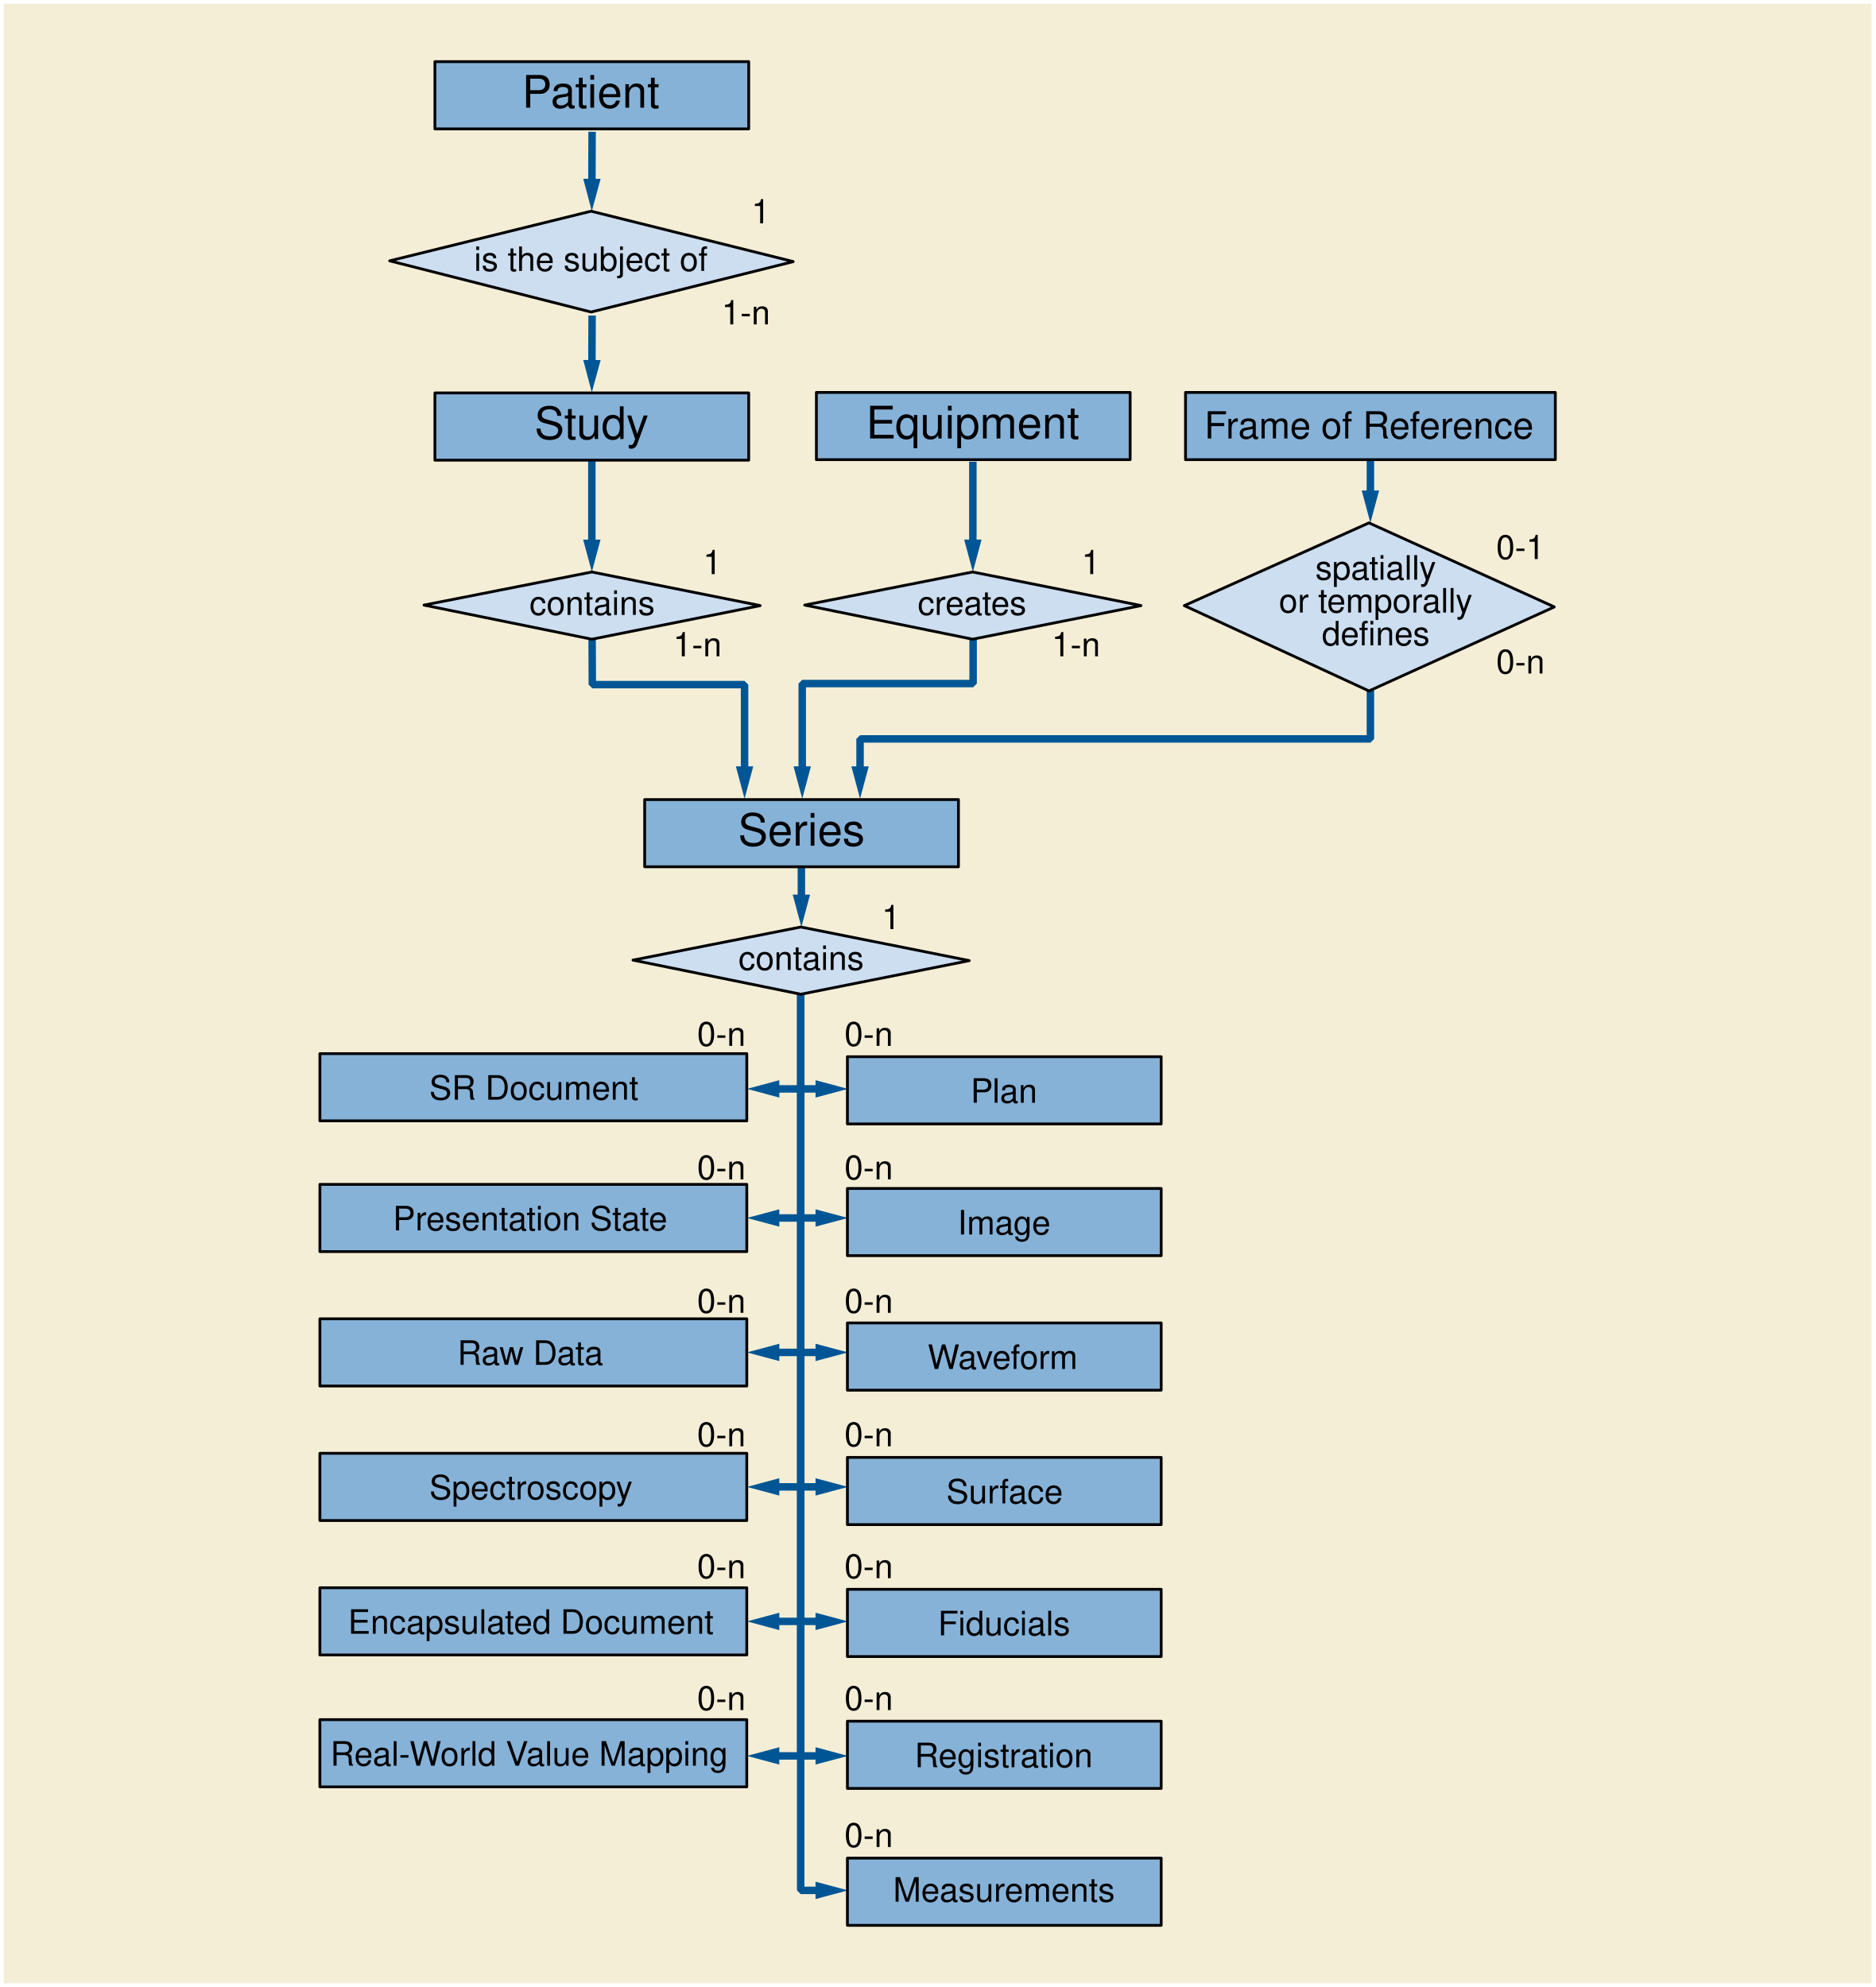
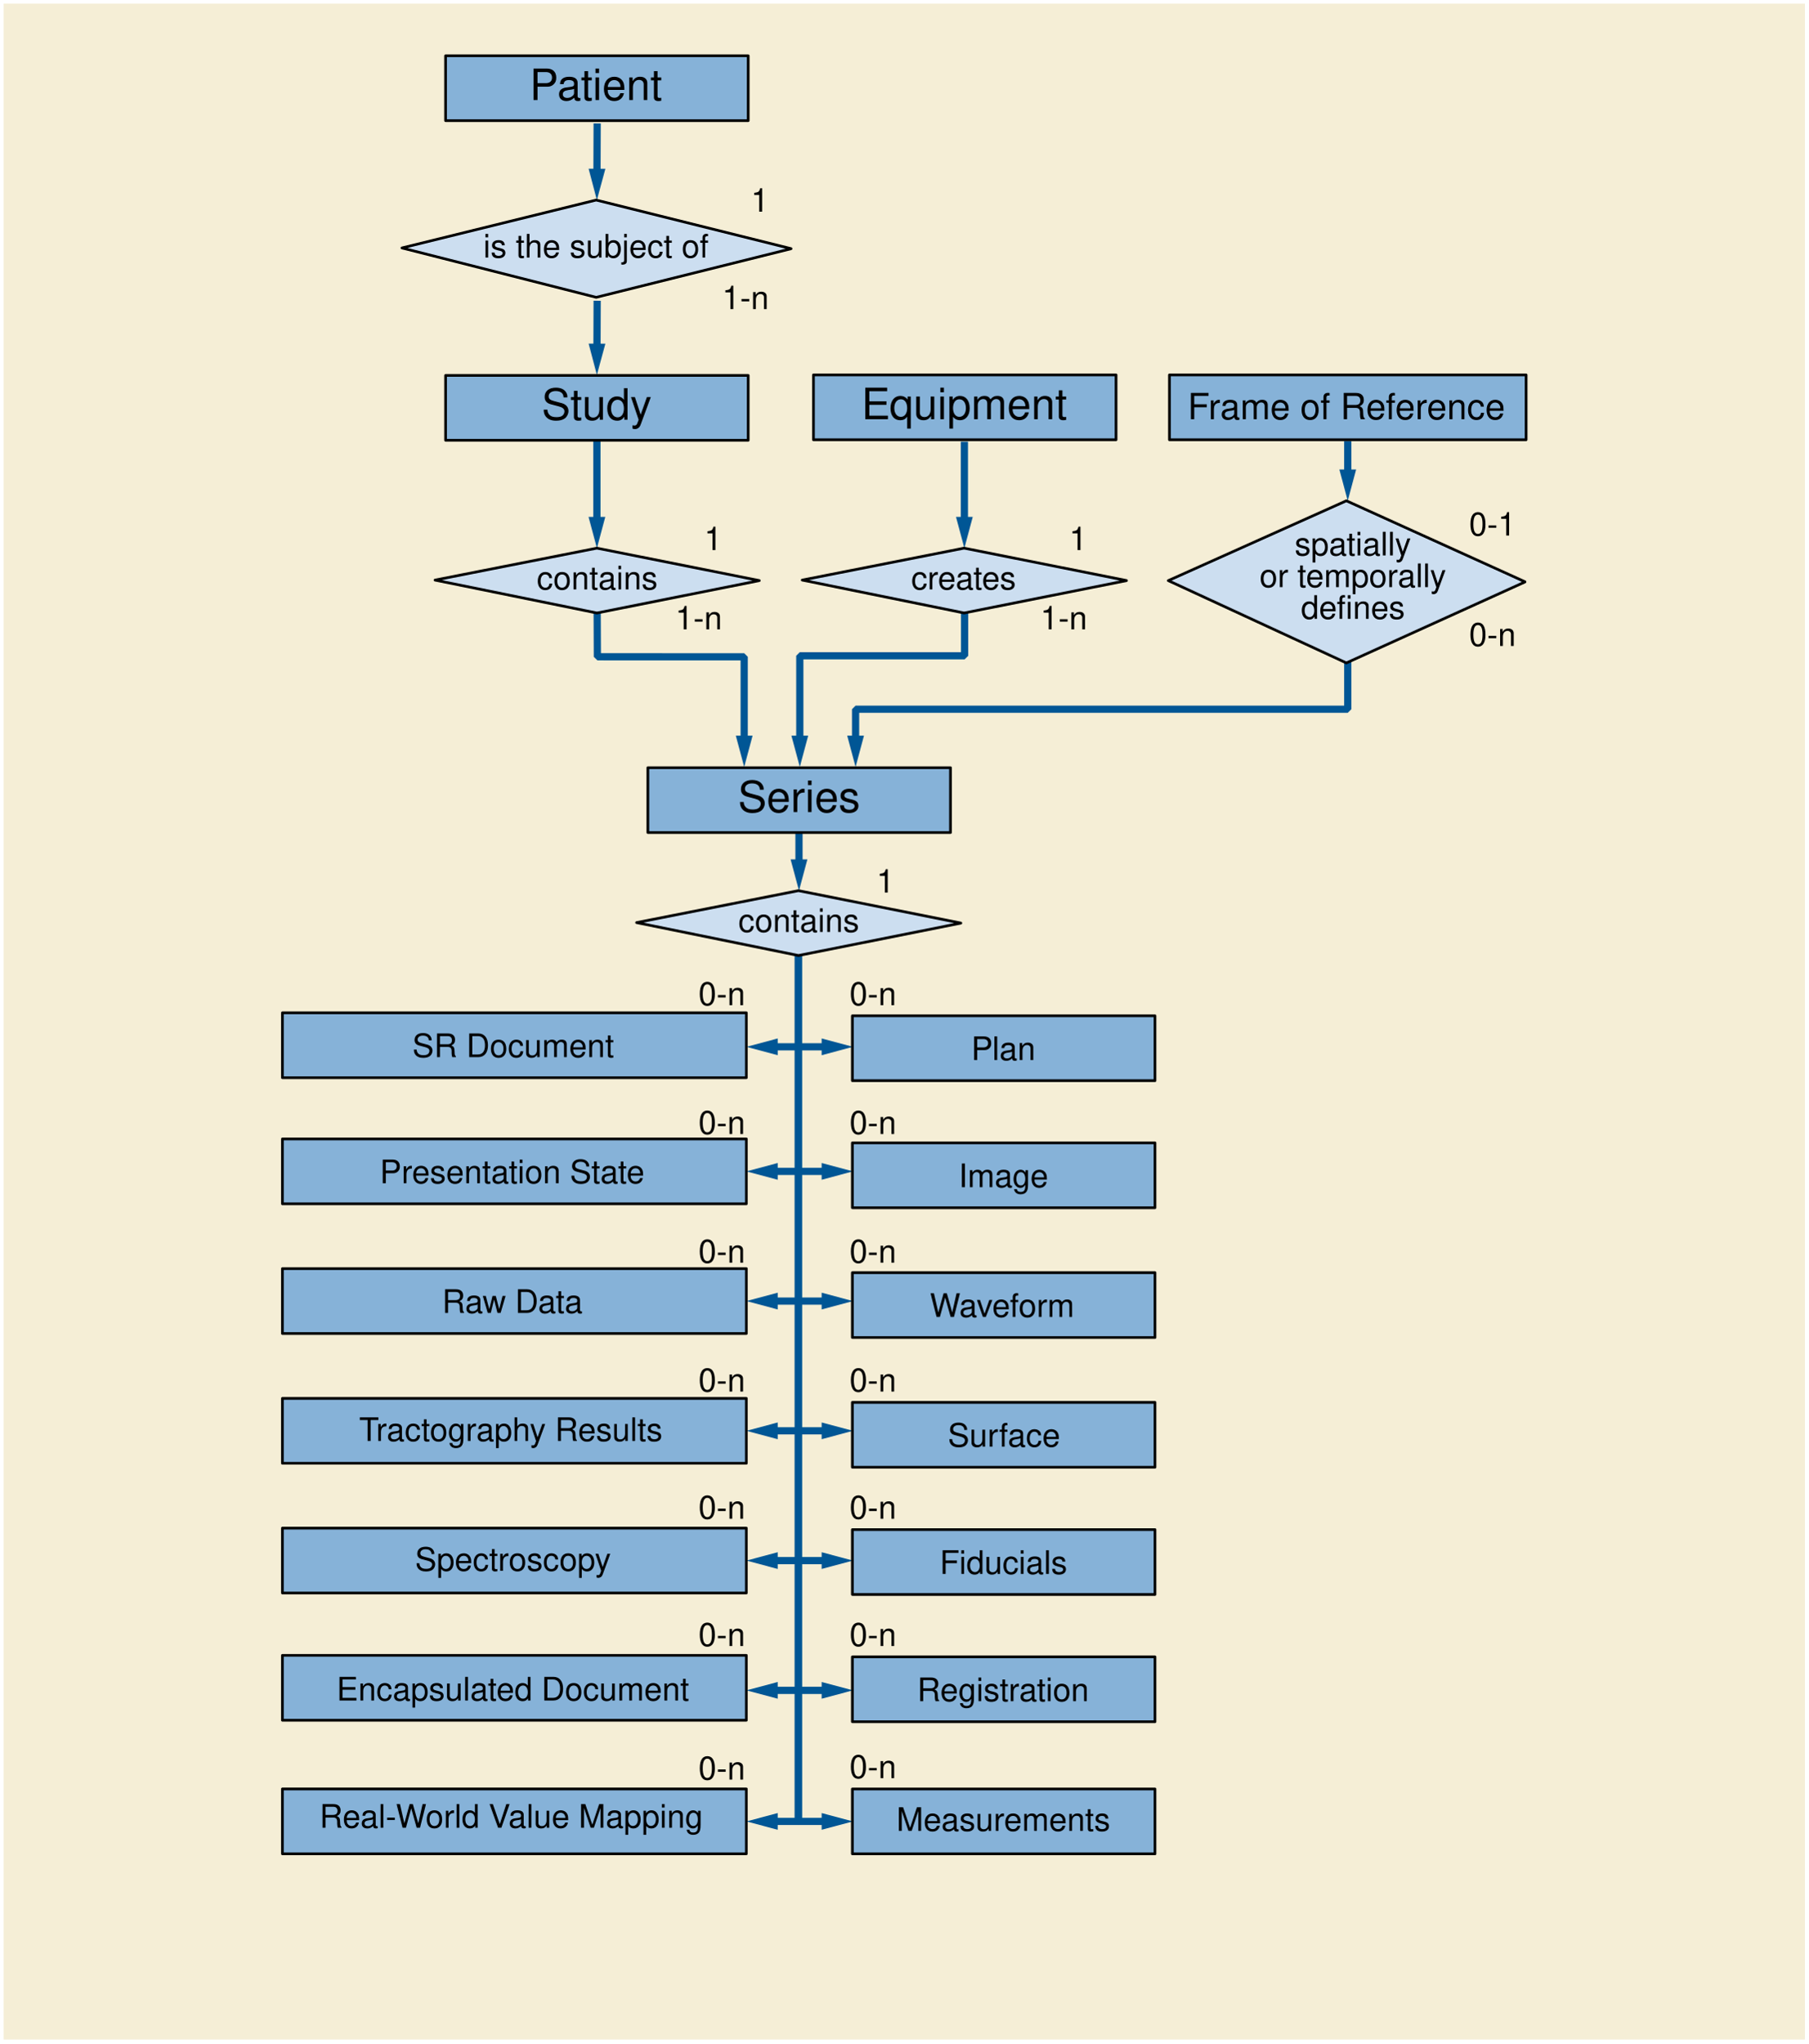
- <svg xmlns="http://www.w3.org/2000/svg" version="1.1" id="Layer_1" x="0px" y="0px" width="502px" height="532px" viewBox="0 0 502 532" enable-background="new 0 0 502 532" xml:space="preserve">
+ <svg xmlns="http://www.w3.org/2000/svg" version="1.1" id="Layer_1" x="0px" y="0px" width="502px" height="567px" viewBox="0 0 502 567" enable-background="new 0 0 502 567" xml:space="preserve">
  <defs>
    <style type="text/css">
	text {
	  font-family: Helvetica, Verdana, ArialUnicodeMS, san-serif
	}
	</style>
  </defs>
  <g>
   </g>
  <g>
-     <rect x="1" y="1" fill="#F5EED6" width="500" height="530" />
+     <rect x="1" y="1" fill="#F5EED6" width="500" height="565" />
    <g>
      <g>
        <g>
-           <g>
-             <line fill="none" stroke="#005695" stroke-width="2" stroke-miterlimit="1" x1="366.858" y1="132.911" x2="366.858" y2="123.415" />
-             <g>
-               <polygon fill="#005695" points="369.183,131.326 366.858,139.999 364.534,131.326       " />
-             </g>
-           </g>
-         </g>
-         <g>
-           <g>
-             <line fill="none" stroke="#005695" stroke-width="2" stroke-miterlimit="1" x1="158.437" y1="123.213" x2="158.437" y2="146.058" />
-             <g>
-               <polygon fill="#005695" points="156.112,144.472 158.437,153.145 160.761,144.472       " />
-             </g>
-           </g>
-         </g>
-         <g>
-           <g>
-             <polyline fill="none" stroke="#005695" stroke-width="2" stroke-miterlimit="1" points="199.32,206.774 199.32,183.306        158.564,183.293 158.512,170.959      " />
-             <g>
-               <polygon fill="#005695" points="201.645,205.188 199.32,213.861 196.996,205.188       " />
-             </g>
-           </g>
-         </g>
-         <g>
-           <g>
-             <line fill="none" stroke="#005695" stroke-width="2" stroke-miterlimit="1" x1="260.438" y1="123.607" x2="260.438" y2="146.054" />
-             <g>
-               <polygon fill="#005695" points="258.114,144.468 260.438,153.141 262.763,144.468       " />
-             </g>
-           </g>
-         </g>
-         <g>
-           <g>
-             <polyline fill="none" stroke="#005695" stroke-width="2" stroke-miterlimit="1" points="230.24,206.774 230.24,197.844        366.858,197.844 366.858,183.339      " />
-             <g>
-               <polygon fill="#005695" points="232.564,205.188 230.24,213.861 227.916,205.188       " />
-             </g>
-           </g>
-         </g>
-         <g>
-           <g>
-             <polyline fill="none" stroke="#005695" stroke-width="2" stroke-miterlimit="1" points="214.758,206.774 214.758,183.016        260.503,183.016 260.503,170.959      " />
-             <g>
-               <polygon fill="#005695" points="217.082,205.188 214.758,213.861 212.434,205.188       " />
-             </g>
-           </g>
-         </g>
-         <g>
-           <g>
-             <line fill="none" stroke="#005695" stroke-width="2" stroke-miterlimit="1" x1="158.509" y1="84.487" x2="158.455" y2="97.982" />
-             <g>
-               <polygon fill="#005695" points="156.137,96.388 158.427,105.069 160.786,96.406       " />
-             </g>
-           </g>
-         </g>
-         <g>
-           <g>
-             <line fill="none" stroke="#005695" stroke-width="2" stroke-miterlimit="1" x1="158.509" y1="35.289" x2="158.454" y2="49.456" />
-             <g>
-               <polygon fill="#005695" points="156.136,47.861 158.427,56.543 160.784,47.879       " />
-             </g>
-           </g>
-         </g>
-         <g>
-           <g>
-             <polyline fill="none" stroke="#005695" stroke-width="2" stroke-miterlimit="1" points="207.039,291.537 214.37,291.537        214.37,266.012      " />
-             <g>
-               <polygon fill="#005695" points="208.624,293.861 199.951,291.537 208.624,289.213       " />
-             </g>
-           </g>
-         </g>
-         <g>
-           <g>
-             <polyline fill="none" stroke="#005695" stroke-width="2" stroke-miterlimit="1" points="219.905,291.537 214.345,291.537        214.345,266.012      " />
-             <g>
-               <polygon fill="#005695" points="218.319,289.213 226.992,291.537 218.319,293.861       " />
-             </g>
-           </g>
-         </g>
-         <g>
-           <g>
-             <polyline fill="none" stroke="#005695" stroke-width="2" stroke-miterlimit="1" points="207.039,326.103 214.37,326.103        214.37,291.493      " />
-             <g>
-               <polygon fill="#005695" points="208.624,328.427 199.951,326.103 208.624,323.778       " />
-             </g>
-           </g>
-         </g>
-         <g>
-           <g>
-             <polyline fill="none" stroke="#005695" stroke-width="2" stroke-miterlimit="1" points="219.905,326.103 214.345,326.103        214.345,291.493      " />
-             <g>
-               <polygon fill="#005695" points="218.319,323.778 226.992,326.103 218.319,328.427       " />
-             </g>
-           </g>
-         </g>
-         <g>
-           <g>
-             <polyline fill="none" stroke="#005695" stroke-width="2" stroke-miterlimit="1" points="207.039,362.093 214.37,362.093        214.37,326.026      " />
-             <g>
-               <polygon fill="#005695" points="208.624,364.417 199.951,362.093 208.624,359.769       " />
-             </g>
-           </g>
-         </g>
-         <g>
-           <g>
-             <polyline fill="none" stroke="#005695" stroke-width="2" stroke-miterlimit="1" points="219.905,362.093 214.345,362.093        214.345,326.026      " />
-             <g>
-               <polygon fill="#005695" points="218.319,359.769 226.992,362.093 218.319,364.417       " />
-             </g>
-           </g>
-         </g>
-         <g>
-           <g>
-             <polyline fill="none" stroke="#005695" stroke-width="2" stroke-miterlimit="1" points="207.039,398.103 214.37,398.103        214.37,362.036      " />
-             <g>
-               <polygon fill="#005695" points="208.624,400.427 199.951,398.103 208.624,395.778       " />
-             </g>
-           </g>
-         </g>
-         <g>
-           <g>
-             <polyline fill="none" stroke="#005695" stroke-width="2" stroke-miterlimit="1" points="219.905,398.103 214.345,398.103        214.345,362.036      " />
-             <g>
-               <polygon fill="#005695" points="218.319,395.778 226.992,398.103 218.319,400.427       " />
-             </g>
-           </g>
-         </g>
-         <g>
-           <g>
-             <polyline fill="none" stroke="#005695" stroke-width="2" stroke-miterlimit="1" points="207.039,434.112 214.37,434.112        214.37,398.046      " />
-             <g>
-               <polygon fill="#005695" points="208.624,436.437 199.951,434.112 208.624,431.788       " />
-             </g>
-           </g>
-         </g>
-         <g>
-           <g>
-             <polyline fill="none" stroke="#005695" stroke-width="2" stroke-miterlimit="1" points="219.905,434.112 214.345,434.112        214.345,398.046      " />
-             <g>
-               <polygon fill="#005695" points="218.319,431.788 226.992,434.112 218.319,436.437       " />
-             </g>
-           </g>
-         </g>
-         <g>
-           <g>
-             <polyline fill="none" stroke="#005695" stroke-width="2" stroke-miterlimit="1" points="207.039,470.122 214.37,470.122        214.37,434.056      " />
-             <g>
-               <polygon fill="#005695" points="208.624,472.446 199.951,470.122 208.624,467.798       " />
-             </g>
-           </g>
-         </g>
-         <g>
-           <g>
-             <polyline fill="none" stroke="#005695" stroke-width="2" stroke-miterlimit="1" points="219.905,470.122 214.345,470.122        214.345,434.056      " />
-             <g>
-               <polygon fill="#005695" points="218.319,467.798 226.992,470.122 218.319,472.446       " />
-             </g>
-           </g>
-         </g>
-         <g>
-           <g>
-             <polyline fill="none" stroke="#005695" stroke-width="2" stroke-miterlimit="1" points="219.905,506.132 214.345,506.132        214.345,470.065      " />
-             <g>
-               <polygon fill="#005695" points="218.319,503.808 226.992,506.132 218.319,508.456       " />
-             </g>
-           </g>
-         </g>
-         <g>
-           <g>
-             <line fill="none" stroke="#005695" stroke-width="2" stroke-miterlimit="1" x1="214.531" y1="232.036" x2="214.531" y2="241.11" />
-             <g>
-               <polygon fill="#005695" points="212.207,239.525 214.531,248.198 216.855,239.525       " />
-             </g>
-           </g>
-         </g>
-       </g>
-       <polygon fill="#CCDEF0" stroke="#010101" stroke-width="0.75" stroke-linecap="round" stroke-linejoin="round" stroke-miterlimit="1" points="    113.504,162.007 158.438,153.145 203.502,162.135 203.502,162.156 158.438,171.145   " />
-       <g>
-         <text transform="matrix(1 0 0 1 141.7412 164.6348)" font-size="9">contains</text>
-       </g>
-       <polygon fill="#CCDEF0" stroke="#010101" stroke-width="0.75" stroke-linecap="round" stroke-linejoin="round" stroke-miterlimit="1" points="    215.432,162.003 260.366,153.141 305.43,162.131 305.43,162.152 260.366,171.141   " />
-       <g>
-         <text transform="matrix(1 0 0 1 245.6738 164.6348)" font-size="9">creates</text>
-       </g>
-       <polygon fill="#CCDEF0" stroke="#010101" stroke-width="0.75" stroke-linecap="round" stroke-linejoin="round" stroke-miterlimit="1" points="    317.045,162.152 366.473,139.999 416.045,162.474 416.045,162.523 366.473,184.999   " />
-       <g>
-         <text transform="matrix(1 0 0 1 352.125 155.1973)">
+           <line fill="none" stroke="#005695" stroke-width="2" stroke-miterlimit="1" x1="374.107" y1="131.878" x2="374.107" y2="122.383" />
+           <g>
+             <polygon fill="#005695" points="376.432,130.293 374.107,138.966 371.783,130.293      " />
+           </g>
+         </g>
+       </g>
+       <g>
+         <g>
+           <line fill="none" stroke="#005695" stroke-width="2" stroke-miterlimit="1" x1="165.686" y1="122.181" x2="165.686" y2="145.025" />
+           <g>
+             <polygon fill="#005695" points="163.362,143.439 165.686,152.112 168.01,143.439      " />
+           </g>
+         </g>
+       </g>
+       <g>
+         <g>
+           <polyline fill="none" stroke="#005695" stroke-width="2" stroke-miterlimit="1" points="206.57,205.742 206.57,182.273       165.814,182.261 165.761,169.927     " />
+           <g>
+             <polygon fill="#005695" points="208.894,204.156 206.57,212.829 204.246,204.156      " />
+           </g>
+         </g>
+       </g>
+       <g>
+         <g>
+           <line fill="none" stroke="#005695" stroke-width="2" stroke-miterlimit="1" x1="267.688" y1="122.575" x2="267.688" y2="145.021" />
+           <g>
+             <polygon fill="#005695" points="265.363,143.436 267.688,152.108 270.012,143.436      " />
+           </g>
+         </g>
+       </g>
+       <g>
+         <g>
+           <polyline fill="none" stroke="#005695" stroke-width="2" stroke-miterlimit="1" points="237.49,205.742 237.49,196.812       374.107,196.812 374.107,182.307     " />
+           <g>
+             <polygon fill="#005695" points="239.814,204.156 237.49,212.829 235.166,204.156      " />
+           </g>
+         </g>
+       </g>
+       <g>
+         <g>
+           <polyline fill="none" stroke="#005695" stroke-width="2" stroke-miterlimit="1" points="222.007,205.742 222.007,181.983       267.752,181.983 267.752,169.927     " />
+           <g>
+             <polygon fill="#005695" points="224.332,204.156 222.007,212.829 219.683,204.156      " />
+           </g>
+         </g>
+       </g>
+       <g>
+         <g>
+           <line fill="none" stroke="#005695" stroke-width="2" stroke-miterlimit="1" x1="165.758" y1="83.454" x2="165.705" y2="96.95" />
+           <g>
+             <polygon fill="#005695" points="163.387,95.355 165.676,104.037 168.035,95.374      " />
+           </g>
+         </g>
+       </g>
+       <g>
+         <g>
+           <line fill="none" stroke="#005695" stroke-width="2" stroke-miterlimit="1" x1="165.758" y1="34.256" x2="165.704" y2="48.423" />
+           <g>
+             <polygon fill="#005695" points="163.386,46.829 165.676,55.511 168.034,46.847      " />
+           </g>
+         </g>
+       </g>
+       <g>
+         <g>
+           <polyline fill="none" stroke="#005695" stroke-width="2" stroke-miterlimit="1" points="214.288,290.505 221.62,290.505       221.62,264.979     " />
+           <g>
+             <polygon fill="#005695" points="215.874,292.829 207.201,290.505 215.874,288.181      " />
+           </g>
+         </g>
+       </g>
+       <g>
+         <g>
+           <polyline fill="none" stroke="#005695" stroke-width="2" stroke-miterlimit="1" points="229.654,290.505 221.594,290.505       221.594,264.979     " />
+           <g>
+             <polygon fill="#005695" points="228.069,288.181 236.742,290.505 228.069,292.829      " />
+           </g>
+         </g>
+       </g>
+       <g>
+         <g>
+           <polyline fill="none" stroke="#005695" stroke-width="2" stroke-miterlimit="1" points="214.288,325.07 221.62,325.07       221.62,290.461     " />
+           <g>
+             <polygon fill="#005695" points="215.874,327.395 207.201,325.07 215.874,322.746      " />
+           </g>
+         </g>
+       </g>
+       <g>
+         <g>
+           <polyline fill="none" stroke="#005695" stroke-width="2" stroke-miterlimit="1" points="229.654,325.07 221.594,325.07       221.594,290.461     " />
+           <g>
+             <polygon fill="#005695" points="228.069,322.746 236.742,325.07 228.069,327.395      " />
+           </g>
+         </g>
+       </g>
+       <g>
+         <g>
+           <polyline fill="none" stroke="#005695" stroke-width="2" stroke-miterlimit="1" points="214.288,361.061 221.62,361.061       221.62,324.994     " />
+           <g>
+             <polygon fill="#005695" points="215.874,363.385 207.201,361.061 215.874,358.736      " />
+           </g>
+         </g>
+       </g>
+       <g>
+         <g>
+           <polyline fill="none" stroke="#005695" stroke-width="2" stroke-miterlimit="1" points="229.654,361.061 221.594,361.061       221.594,324.994     " />
+           <g>
+             <polygon fill="#005695" points="228.069,358.736 236.742,361.061 228.069,363.385      " />
+           </g>
+         </g>
+       </g>
+       <g>
+         <g>
+           <polyline fill="none" stroke="#005695" stroke-width="2" stroke-miterlimit="1" points="214.288,397.07 221.62,397.07       221.62,361.004     " />
+           <g>
+             <polygon fill="#005695" points="215.874,399.395 207.201,397.07 215.874,394.746      " />
+           </g>
+         </g>
+       </g>
+       <g>
+         <g>
+           <polyline fill="none" stroke="#005695" stroke-width="2" stroke-miterlimit="1" points="229.654,397.07 221.594,397.07       221.594,361.004     " />
+           <g>
+             <polygon fill="#005695" points="228.069,394.746 236.742,397.07 228.069,399.395      " />
+           </g>
+         </g>
+       </g>
+       <g>
+         <g>
+           <polyline fill="none" stroke="#005695" stroke-width="2" stroke-miterlimit="1" points="214.288,433.08 221.62,433.08       221.62,397.014     " />
+           <g>
+             <polygon fill="#005695" points="215.874,435.404 207.201,433.08 215.874,430.756      " />
+           </g>
+         </g>
+       </g>
+       <g>
+         <g>
+           <polyline fill="none" stroke="#005695" stroke-width="2" stroke-miterlimit="1" points="229.654,433.08 221.594,433.08       221.594,397.014     " />
+           <g>
+             <polygon fill="#005695" points="228.069,430.756 236.742,433.08 228.069,435.404      " />
+           </g>
+         </g>
+       </g>
+       <g>
+         <g>
+           <polyline fill="none" stroke="#005695" stroke-width="2" stroke-miterlimit="1" points="214.288,469.09 221.62,469.09       221.62,433.023     " />
+           <g>
+             <polygon fill="#005695" points="215.874,471.414 207.201,469.09 215.874,466.766      " />
+           </g>
+         </g>
+       </g>
+       <g>
+         <g>
+           <polyline fill="none" stroke="#005695" stroke-width="2" stroke-miterlimit="1" points="229.654,469.09 221.594,469.09       221.594,433.023     " />
+           <g>
+             <polygon fill="#005695" points="228.069,466.766 236.742,469.09 228.069,471.414      " />
+           </g>
+         </g>
+       </g>
+       <g>
+         <g>
+           <polyline fill="none" stroke="#005695" stroke-width="2" stroke-miterlimit="1" points="229.654,505.461 221.594,505.461       221.594,469.25     " />
+           <g>
+             <polygon fill="#005695" points="228.069,503.137 236.742,505.461 228.069,507.785      " />
+           </g>
+         </g>
+       </g>
+       <g>
+         <g>
+           <line fill="none" stroke="#005695" stroke-width="2" stroke-miterlimit="1" x1="221.781" y1="231.003" x2="221.781" y2="240.078" />
+           <g>
+             <polygon fill="#005695" points="219.457,238.492 221.781,247.165 224.105,238.492      " />
+           </g>
+         </g>
+       </g>
+       <polygon fill="#CCDEF0" stroke="#010101" stroke-width="0.75" stroke-linecap="round" stroke-linejoin="round" stroke-miterlimit="1" points="    120.753,160.975 165.687,152.112 210.751,161.103 210.751,161.123 165.687,170.112   " />
+       <g>
+         <text transform="matrix(1 0 0 1 148.9907 163.5703)" font-size="9">contains</text>
+       </g>
+       <polygon fill="#CCDEF0" stroke="#010101" stroke-width="0.75" stroke-linecap="round" stroke-linejoin="round" stroke-miterlimit="1" points="    222.681,160.971 267.615,152.108 312.68,161.099 312.68,161.119 267.615,170.108   " />
+       <g>
+         <text transform="matrix(1 0 0 1 252.9238 163.5703)" font-size="9">creates</text>
+       </g>
+       <polygon fill="#CCDEF0" stroke="#010101" stroke-width="0.75" stroke-linecap="round" stroke-linejoin="round" stroke-miterlimit="1" points="    324.295,161.12 373.723,138.966 423.295,161.441 423.295,161.491 373.723,183.966   " />
+       <g>
+         <text transform="matrix(1 0 0 1 359.374 154.1328)">
          <tspan x="0" y="0" font-size="9">spatially</tspan>
-           <tspan x="-9.752" y="8.8" font-size="9">or temporally</tspan>
-           <tspan x="1.746" y="17.6" font-size="9">defines</tspan>
+           <tspan x="-9.751" y="8.8" font-size="9">or temporally</tspan>
+           <tspan x="1.747" y="17.6" font-size="9">defines</tspan>
        </text>
      </g>
-       <rect x="218.547" y="105.069" fill="#86B2D8" stroke="#010101" stroke-width="0.75" stroke-linecap="round" stroke-linejoin="round" stroke-miterlimit="1" width="83.992" height="18" />
-       <g>
-         <text transform="matrix(1 0 0 1 231.8579 117.3955)" font-size="12">Equipment</text>
-       </g>
-       <rect x="317.365" y="105.069" fill="#86B2D8" stroke="#010101" stroke-width="0.75" stroke-linecap="round" stroke-linejoin="round" stroke-miterlimit="1" width="99" height="18" />
-       <g>
-         <text transform="matrix(1 0 0 1 322.415 117.3955)" font-size="10">Frame of Reference</text>
-       </g>
-       <rect x="116.428" y="16.507" fill="#86B2D8" stroke="#010101" stroke-width="0.75" stroke-linecap="round" stroke-linejoin="round" stroke-miterlimit="1" width="84.004" height="18" />
-       <g>
-         <text transform="matrix(1 0 0 1 139.7461 28.8281)" font-size="12">Patient</text>
-       </g>
-       <rect x="116.432" y="105.207" fill="#86B2D8" stroke="#010101" stroke-width="0.75" stroke-linecap="round" stroke-linejoin="round" stroke-miterlimit="1" width="83.996" height="18" />
-       <g>
-         <text transform="matrix(1 0 0 1 143.084 117.5312)" font-size="12">Study</text>
-       </g>
-       <g>
-         <text transform="matrix(1 0 0 1 188.1973 153.7119)" font-size="9">1</text>
-       </g>
-       <g>
-         <text transform="matrix(1 0 0 1 180.1953 175.7178)" font-size="9">1-n</text>
-       </g>
-       <g>
-         <text transform="matrix(1 0 0 1 289.5293 153.7119)" font-size="9">1</text>
-       </g>
-       <g>
-         <text transform="matrix(1 0 0 1 281.5264 175.7178)" font-size="9">1-n</text>
-       </g>
-       <g>
-         <text transform="matrix(1 0 0 1 400.5264 149.6807)" font-size="9">0-1</text>
-       </g>
-       <g>
-         <text transform="matrix(1 0 0 1 400.5264 180.3252)" font-size="9">0-n</text>
-       </g>
-       <polygon fill="#CCDEF0" stroke="#010101" stroke-width="0.75" stroke-linecap="round" stroke-linejoin="round" stroke-miterlimit="1" points="    104.318,69.836 158.239,56.543 212.319,70.027 212.319,70.059 158.239,83.543   " />
-       <g>
-         <text transform="matrix(1 0 0 1 126.9053 72.542)" font-size="9">is the subject of</text>
-       </g>
-       <g>
-         <text transform="matrix(1 0 0 1 201.1685 59.7998)" font-size="9">1</text>
-       </g>
-       <g>
-         <text transform="matrix(1 0 0 1 193.166 86.8457)" font-size="9">1-n</text>
-       </g>
-       <rect x="226.852" y="318.196" fill="#86B2D8" stroke="#010101" stroke-width="0.75" stroke-linecap="round" stroke-linejoin="round" stroke-miterlimit="1" width="83.994" height="17.998" />
-       <g>
-         <text transform="matrix(1 0 0 1 256.3418 330.5176)" font-size="9">Image</text>
-       </g>
-       <rect x="226.852" y="354.204" fill="#86B2D8" stroke="#010101" stroke-width="0.75" stroke-linecap="round" stroke-linejoin="round" stroke-miterlimit="1" width="83.994" height="18" />
-       <g>
-         <text transform="matrix(1 0 0 1 248.3452 366.5254)" font-size="9">Waveform</text>
-       </g>
-       <rect x="226.852" y="390.204" fill="#86B2D8" stroke="#010101" stroke-width="0.75" stroke-linecap="round" stroke-linejoin="round" stroke-miterlimit="1" width="83.994" height="18" />
-       <g>
-         <text transform="matrix(1 0 0 1 253.3398 402.5254)" font-size="9">Surface</text>
-       </g>
-       <rect x="85.639" y="317.103" fill="#86B2D8" stroke="#010101" stroke-width="0.75" stroke-linecap="round" stroke-linejoin="round" stroke-miterlimit="1" width="114.279" height="18" />
-       <g>
-         <text transform="matrix(1 0 0 1 105.1846 329.4238)" font-size="9">Presentation State</text>
-       </g>
-       <rect x="85.639" y="353.093" fill="#86B2D8" stroke="#010101" stroke-width="0.75" stroke-linecap="round" stroke-linejoin="round" stroke-miterlimit="1" width="114.279" height="18" />
-       <g>
-         <text transform="matrix(1 0 0 1 122.4507 365.416)" font-size="9">Raw Data</text>
-       </g>
-       <rect x="85.636" y="389.103" fill="#86B2D8" stroke="#010101" stroke-width="0.75" stroke-linecap="round" stroke-linejoin="round" stroke-miterlimit="1" width="114.278" height="18" />
-       <g>
-         <text transform="matrix(1 0 0 1 114.9443 401.4238)" font-size="9">Spectroscopy</text>
-       </g>
-       <rect x="85.636" y="425.103" fill="#86B2D8" stroke="#010101" stroke-width="0.75" stroke-linecap="round" stroke-linejoin="round" stroke-miterlimit="1" width="114.278" height="18" />
-       <g>
-         <text transform="matrix(1 0 0 1 93.1782 437.4238)" font-size="9">Encapsulated Document</text>
-       </g>
-       <rect x="85.639" y="282.102" fill="#86B2D8" stroke="#010101" stroke-width="0.75" stroke-linecap="round" stroke-linejoin="round" stroke-miterlimit="1" width="114.279" height="18.001" />
-       <g>
-         <text transform="matrix(1 0 0 1 114.9189 294.4238)" font-size="9">SR Document</text>
-       </g>
-       <polygon fill="#CCDEF0" stroke="#010101" stroke-width="0.75" stroke-linecap="round" stroke-linejoin="round" stroke-miterlimit="1" points="    169.453,257.061 214.387,248.198 259.452,257.188 259.452,257.209 214.387,266.198   " />
-       <g>
-         <text transform="matrix(1 0 0 1 197.6909 259.6885)" font-size="9">contains</text>
-       </g>
-       <g>
-         <text transform="matrix(1 0 0 1 236.0322 248.7666)" font-size="9">1</text>
-       </g>
-       <g>
-         <text transform="matrix(1 0 0 1 226.0513 280.0205)" font-size="9">0-n</text>
-       </g>
-       <g>
-         <text transform="matrix(1 0 0 1 226.0513 315.7549)" font-size="9">0-n</text>
-       </g>
-       <g>
-         <text transform="matrix(1 0 0 1 226.0513 351.4893)" font-size="9">0-n</text>
-       </g>
-       <g>
-         <text transform="matrix(1 0 0 1 226.0513 387.2246)" font-size="9">0-n</text>
-       </g>
-       <rect x="226.852" y="425.519" fill="#86B2D8" stroke="#010101" stroke-width="0.75" stroke-linecap="round" stroke-linejoin="round" stroke-miterlimit="1" width="83.994" height="18" />
-       <g>
-         <text transform="matrix(1 0 0 1 251.0923 437.8398)" font-size="9">Fiducials</text>
-       </g>
-       <g>
-         <text transform="matrix(1 0 0 1 226.0513 422.5391)" font-size="9">0-n</text>
-       </g>
-       <g>
-         <text transform="matrix(1 0 0 1 186.6113 280.0205)" font-size="9">0-n</text>
-       </g>
-       <g>
-         <text transform="matrix(1 0 0 1 186.6113 315.7549)" font-size="9">0-n</text>
-       </g>
-       <g>
-         <text transform="matrix(1 0 0 1 186.6113 351.4893)" font-size="9">0-n</text>
-       </g>
-       <g>
-         <text transform="matrix(1 0 0 1 186.6113 387.2246)" font-size="9">0-n</text>
-       </g>
-       <g>
-         <text transform="matrix(1 0 0 1 186.6113 422.5391)" font-size="9">0-n</text>
-       </g>
-       <rect x="85.636" y="460.417" fill="#86B2D8" stroke="#010101" stroke-width="0.75" stroke-linecap="round" stroke-linejoin="round" stroke-miterlimit="1" width="114.278" height="18" />
-       <g>
-         <text transform="matrix(1 0 0 1 88.4321 472.7383)" font-size="9">Real-World Value Mapping</text>
-       </g>
-       <g>
-         <text transform="matrix(1 0 0 1 186.6113 457.8535)" font-size="9">0-n</text>
-       </g>
-       <rect x="226.852" y="460.833" fill="#86B2D8" stroke="#010101" stroke-width="0.75" stroke-linecap="round" stroke-linejoin="round" stroke-miterlimit="1" width="83.994" height="18" />
-       <g>
-         <text transform="matrix(1 0 0 1 244.8364 473.1543)" font-size="9">Registration</text>
-       </g>
-       <g>
-         <text transform="matrix(1 0 0 1 226.0513 457.8535)" font-size="9">0-n</text>
-       </g>
-       <rect x="226.852" y="497.493" fill="#86B2D8" stroke="#010101" stroke-width="0.75" stroke-linecap="round" stroke-linejoin="round" stroke-miterlimit="1" width="83.994" height="18" />
-       <g>
-         <text transform="matrix(1 0 0 1 226.0513 494.5137)" font-size="9">0-n</text>
-       </g>
-       <rect x="226.852" y="282.924" fill="#86B2D8" stroke="#010101" stroke-width="0.75" stroke-linecap="round" stroke-linejoin="round" stroke-miterlimit="1" width="83.994" height="18.001" />
-       <g>
-         <text transform="matrix(1 0 0 1 259.8418 295.2461)" font-size="9">Plan</text>
-       </g>
-       <rect x="172.58" y="214.08" fill="#86B2D8" stroke="#010101" stroke-width="0.75" stroke-linecap="round" stroke-linejoin="round" stroke-miterlimit="1" width="84.001" height="17.987" />
-       <g>
-         <text transform="matrix(1 0 0 1 197.5723 226.4155)" font-size="12">Series</text>
-       </g>
-       <g>
-         <text transform="matrix(1 0 0 1 239.0864 509.1543)" font-size="9">Measurements</text>
+       <rect x="225.796" y="104.037" fill="#86B2D8" stroke="#010101" stroke-width="0.75" stroke-linecap="round" stroke-linejoin="round" stroke-miterlimit="1" width="83.993" height="18" />
+       <g>
+         <text transform="matrix(1 0 0 1 239.1074 116.3311)" font-size="12">Equipment</text>
+       </g>
+       <rect x="324.615" y="104.037" fill="#86B2D8" stroke="#010101" stroke-width="0.75" stroke-linecap="round" stroke-linejoin="round" stroke-miterlimit="1" width="99" height="18" />
+       <g>
+         <text transform="matrix(1 0 0 1 329.6641 116.3311)" font-size="10">Frame of Reference</text>
+       </g>
+       <rect x="123.677" y="15.475" fill="#86B2D8" stroke="#010101" stroke-width="0.75" stroke-linecap="round" stroke-linejoin="round" stroke-miterlimit="1" width="84.004" height="18" />
+       <g>
+         <text transform="matrix(1 0 0 1 146.9956 27.7637)" font-size="12">Patient</text>
+       </g>
+       <rect x="123.681" y="104.175" fill="#86B2D8" stroke="#010101" stroke-width="0.75" stroke-linecap="round" stroke-linejoin="round" stroke-miterlimit="1" width="83.996" height="18" />
+       <g>
+         <text transform="matrix(1 0 0 1 150.3335 116.4668)" font-size="12">Study</text>
+       </g>
+       <g>
+         <text transform="matrix(1 0 0 1 195.4468 152.6475)" font-size="9">1</text>
+       </g>
+       <g>
+         <text transform="matrix(1 0 0 1 187.4448 174.6533)" font-size="9">1-n</text>
+       </g>
+       <g>
+         <text transform="matrix(1 0 0 1 296.7793 152.6475)" font-size="9">1</text>
+       </g>
+       <g>
+         <text transform="matrix(1 0 0 1 288.7754 174.6533)" font-size="9">1-n</text>
+       </g>
+       <g>
+         <text transform="matrix(1 0 0 1 407.7754 148.6162)" font-size="9">0-1</text>
+       </g>
+       <g>
+         <text transform="matrix(1 0 0 1 407.7754 179.2607)" font-size="9">0-n</text>
+       </g>
+       <polygon fill="#CCDEF0" stroke="#010101" stroke-width="0.75" stroke-linecap="round" stroke-linejoin="round" stroke-miterlimit="1" points="    111.568,68.804 165.489,55.511 219.569,68.995 219.569,69.026 165.489,82.511   " />
+       <g>
+         <text transform="matrix(1 0 0 1 134.1548 71.4775)" font-size="9">is the subject of</text>
+       </g>
+       <g>
+         <text transform="matrix(1 0 0 1 208.418 58.7354)" font-size="9">1</text>
+       </g>
+       <g>
+         <text transform="matrix(1 0 0 1 200.4155 85.7812)" font-size="9">1-n</text>
+       </g>
+       <rect x="236.601" y="317.164" fill="#86B2D8" stroke="#010101" stroke-width="0.75" stroke-linecap="round" stroke-linejoin="round" stroke-miterlimit="1" width="83.995" height="17.998" />
+       <g>
+         <text transform="matrix(1 0 0 1 266.0908 329.4531)" font-size="9">Image</text>
+       </g>
+       <rect x="236.601" y="353.172" fill="#86B2D8" stroke="#010101" stroke-width="0.75" stroke-linecap="round" stroke-linejoin="round" stroke-miterlimit="1" width="83.995" height="18" />
+       <g>
+         <text transform="matrix(1 0 0 1 258.0947 365.4609)" font-size="9">Waveform</text>
+       </g>
+       <rect x="236.601" y="389.172" fill="#86B2D8" stroke="#010101" stroke-width="0.75" stroke-linecap="round" stroke-linejoin="round" stroke-miterlimit="1" width="83.995" height="18" />
+       <g>
+         <text transform="matrix(1 0 0 1 263.0898 401.4609)" font-size="9">Surface</text>
+       </g>
+       <rect x="78.389" y="316.07" fill="#86B2D8" stroke="#010101" stroke-width="0.75" stroke-linecap="round" stroke-linejoin="round" stroke-miterlimit="1" width="128.779" height="18" />
+       <g>
+         <text transform="matrix(1 0 0 1 105.4312 328.3594)" font-size="9">Presentation State</text>
+       </g>
+       <rect x="78.389" y="352.061" fill="#86B2D8" stroke="#010101" stroke-width="0.75" stroke-linecap="round" stroke-linejoin="round" stroke-miterlimit="1" width="128.779" height="18" />
+       <g>
+         <text transform="matrix(1 0 0 1 122.6973 364.3516)" font-size="9">Raw Data</text>
+       </g>
+       <rect x="78.385" y="388.07" fill="#86B2D8" stroke="#010101" stroke-width="0.75" stroke-linecap="round" stroke-linejoin="round" stroke-miterlimit="1" width="128.778" height="18" />
+       <rect x="78.385" y="424.07" fill="#86B2D8" stroke="#010101" stroke-width="0.75" stroke-linecap="round" stroke-linejoin="round" stroke-miterlimit="1" width="128.778" height="18" />
+       <rect x="78.389" y="281.069" fill="#86B2D8" stroke="#010101" stroke-width="0.75" stroke-linecap="round" stroke-linejoin="round" stroke-miterlimit="1" width="128.779" height="18.001" />
+       <g>
+         <text transform="matrix(1 0 0 1 114.4438 293.3594)" font-size="9">SR Document</text>
+       </g>
+       <polygon fill="#CCDEF0" stroke="#010101" stroke-width="0.75" stroke-linecap="round" stroke-linejoin="round" stroke-miterlimit="1" points="    176.703,256.028 221.636,247.165 266.701,256.155 266.701,256.177 221.636,265.165   " />
+       <g>
+         <text transform="matrix(1 0 0 1 204.9404 258.624)" font-size="9">contains</text>
+       </g>
+       <g>
+         <text transform="matrix(1 0 0 1 243.2817 247.7021)" font-size="9">1</text>
+       </g>
+       <g>
+         <text transform="matrix(1 0 0 1 235.8008 278.9561)" font-size="9">0-n</text>
+       </g>
+       <g>
+         <text transform="matrix(1 0 0 1 235.8008 314.6904)" font-size="9">0-n</text>
+       </g>
+       <g>
+         <text transform="matrix(1 0 0 1 235.8008 350.4248)" font-size="9">0-n</text>
+       </g>
+       <g>
+         <text transform="matrix(1 0 0 1 235.8008 386.1602)" font-size="9">0-n</text>
+       </g>
+       <rect x="236.601" y="424.486" fill="#86B2D8" stroke="#010101" stroke-width="0.75" stroke-linecap="round" stroke-linejoin="round" stroke-miterlimit="1" width="83.995" height="18" />
+       <g>
+         <text transform="matrix(1 0 0 1 260.8418 436.7754)" font-size="9">Fiducials</text>
+       </g>
+       <g>
+         <text transform="matrix(1 0 0 1 235.8008 421.4746)" font-size="9">0-n</text>
+       </g>
+       <g>
+         <text transform="matrix(1 0 0 1 193.8608 278.9561)" font-size="9">0-n</text>
+       </g>
+       <g>
+         <text transform="matrix(1 0 0 1 193.8608 314.6904)" font-size="9">0-n</text>
+       </g>
+       <g>
+         <text transform="matrix(1 0 0 1 193.8608 350.4248)" font-size="9">0-n</text>
+       </g>
+       <g>
+         <text transform="matrix(1 0 0 1 193.8608 386.1602)" font-size="9">0-n</text>
+       </g>
+       <g>
+         <text transform="matrix(1 0 0 1 193.8608 421.4746)" font-size="9">0-n</text>
+       </g>
+       <rect x="78.385" y="459.385" fill="#86B2D8" stroke="#010101" stroke-width="0.75" stroke-linecap="round" stroke-linejoin="round" stroke-miterlimit="1" width="128.778" height="18" />
+       <g>
+         <text transform="matrix(1 0 0 1 193.8608 456.7891)" font-size="9">0-n</text>
+       </g>
+       <g>
+         <g>
+           <polyline fill="none" stroke="#005695" stroke-width="2" stroke-miterlimit="1" points="214.288,505.461 221.62,505.461       221.62,469.307     " />
+           <g>
+             <polygon fill="#005695" points="215.874,507.785 207.201,505.461 215.874,503.137      " />
+           </g>
+         </g>
+       </g>
+       <rect x="78.385" y="496.449" fill="#86B2D8" stroke="#010101" stroke-width="0.75" stroke-linecap="round" stroke-linejoin="round" stroke-miterlimit="1" width="128.778" height="18" />
+       <g>
+         <text transform="matrix(1 0 0 1 193.8608 493.8535)" font-size="9">0-n</text>
+       </g>
+       <rect x="236.601" y="459.801" fill="#86B2D8" stroke="#010101" stroke-width="0.75" stroke-linecap="round" stroke-linejoin="round" stroke-miterlimit="1" width="83.995" height="18" />
+       <g>
+         <text transform="matrix(1 0 0 1 254.5859 472.0898)" font-size="9">Registration</text>
+       </g>
+       <g>
+         <text transform="matrix(1 0 0 1 235.8008 456.7891)" font-size="9">0-n</text>
+       </g>
+       <rect x="236.601" y="496.461" fill="#86B2D8" stroke="#010101" stroke-width="0.75" stroke-linecap="round" stroke-linejoin="round" stroke-miterlimit="1" width="83.995" height="18" />
+       <g>
+         <text transform="matrix(1 0 0 1 235.8008 493.4492)" font-size="9">0-n</text>
+       </g>
+       <rect x="236.601" y="281.892" fill="#86B2D8" stroke="#010101" stroke-width="0.75" stroke-linecap="round" stroke-linejoin="round" stroke-miterlimit="1" width="83.995" height="18.001" />
+       <g>
+         <text transform="matrix(1 0 0 1 269.5908 294.1816)" font-size="9">Plan</text>
+       </g>
+       <rect x="179.83" y="213.047" fill="#86B2D8" stroke="#010101" stroke-width="0.75" stroke-linecap="round" stroke-linejoin="round" stroke-miterlimit="1" width="84" height="17.987" />
+       <g>
+         <text transform="matrix(1 0 0 1 204.8218 225.3511)" font-size="12">Series</text>
+       </g>
+       <g>
+         <text transform="matrix(1 0 0 1 248.8359 508.0898)" font-size="9">Measurements</text>
+       </g>
+       <g>
+         <text transform="matrix(1 0 0 1 99.687 399.8965)" font-size="9">Tractography Results</text>
+       </g>
+       <g>
+         <text transform="matrix(1 0 0 1 115.1909 435.9043)" font-size="9">Spectroscopy</text>
+       </g>
+       <g>
+         <text transform="matrix(1 0 0 1 93.4248 471.9043)" font-size="9">Encapsulated Document</text>
+       </g>
+       <g>
+         <text transform="matrix(1 0 0 1 88.6787 507.2188)" font-size="9">Real-World Value Mapping</text>
      </g>
    </g>
  </g>
</svg>
